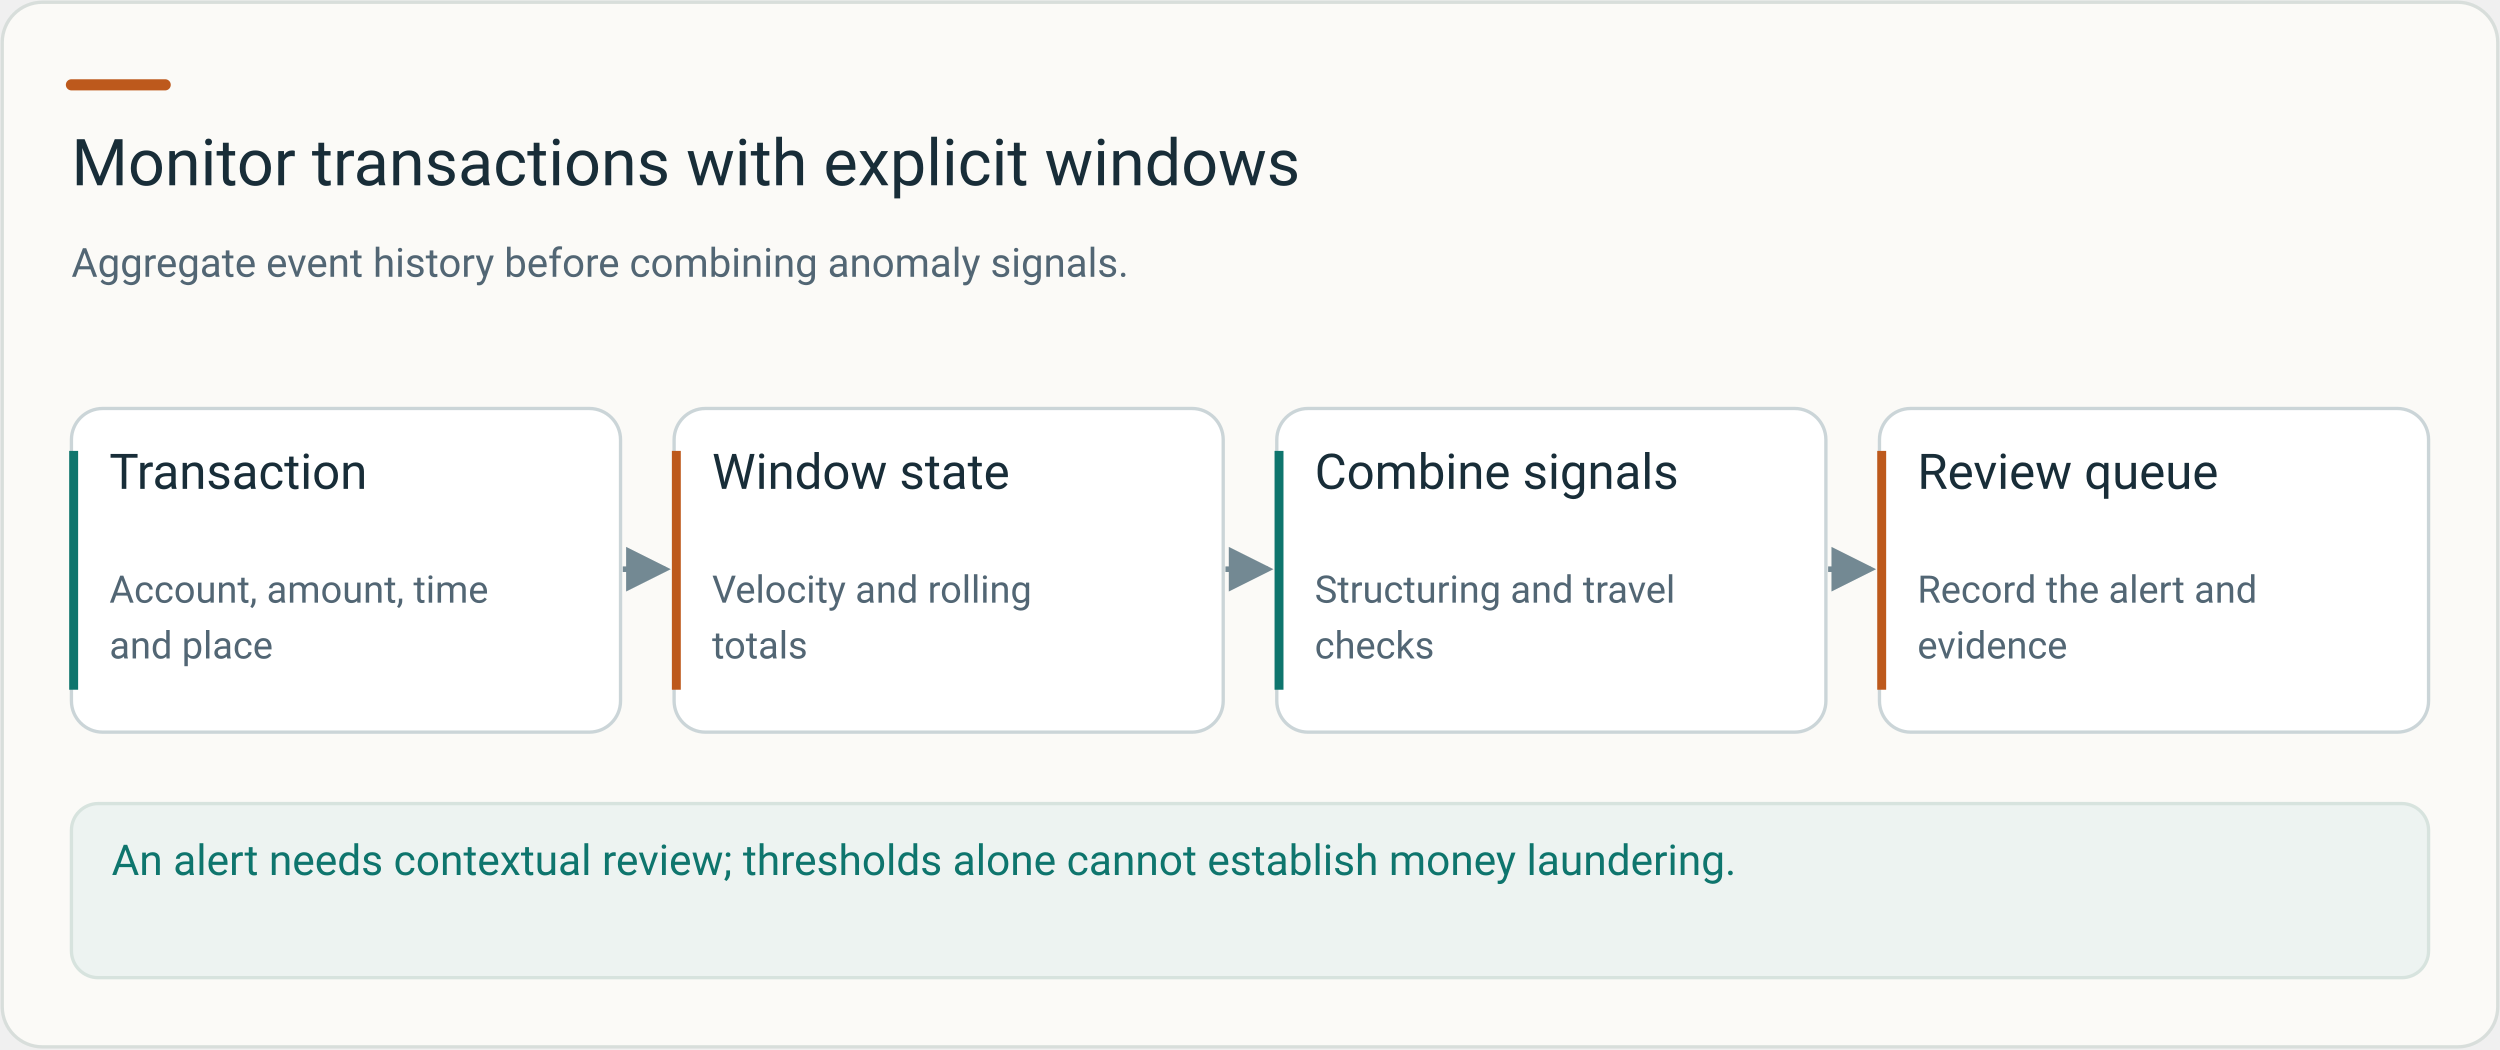
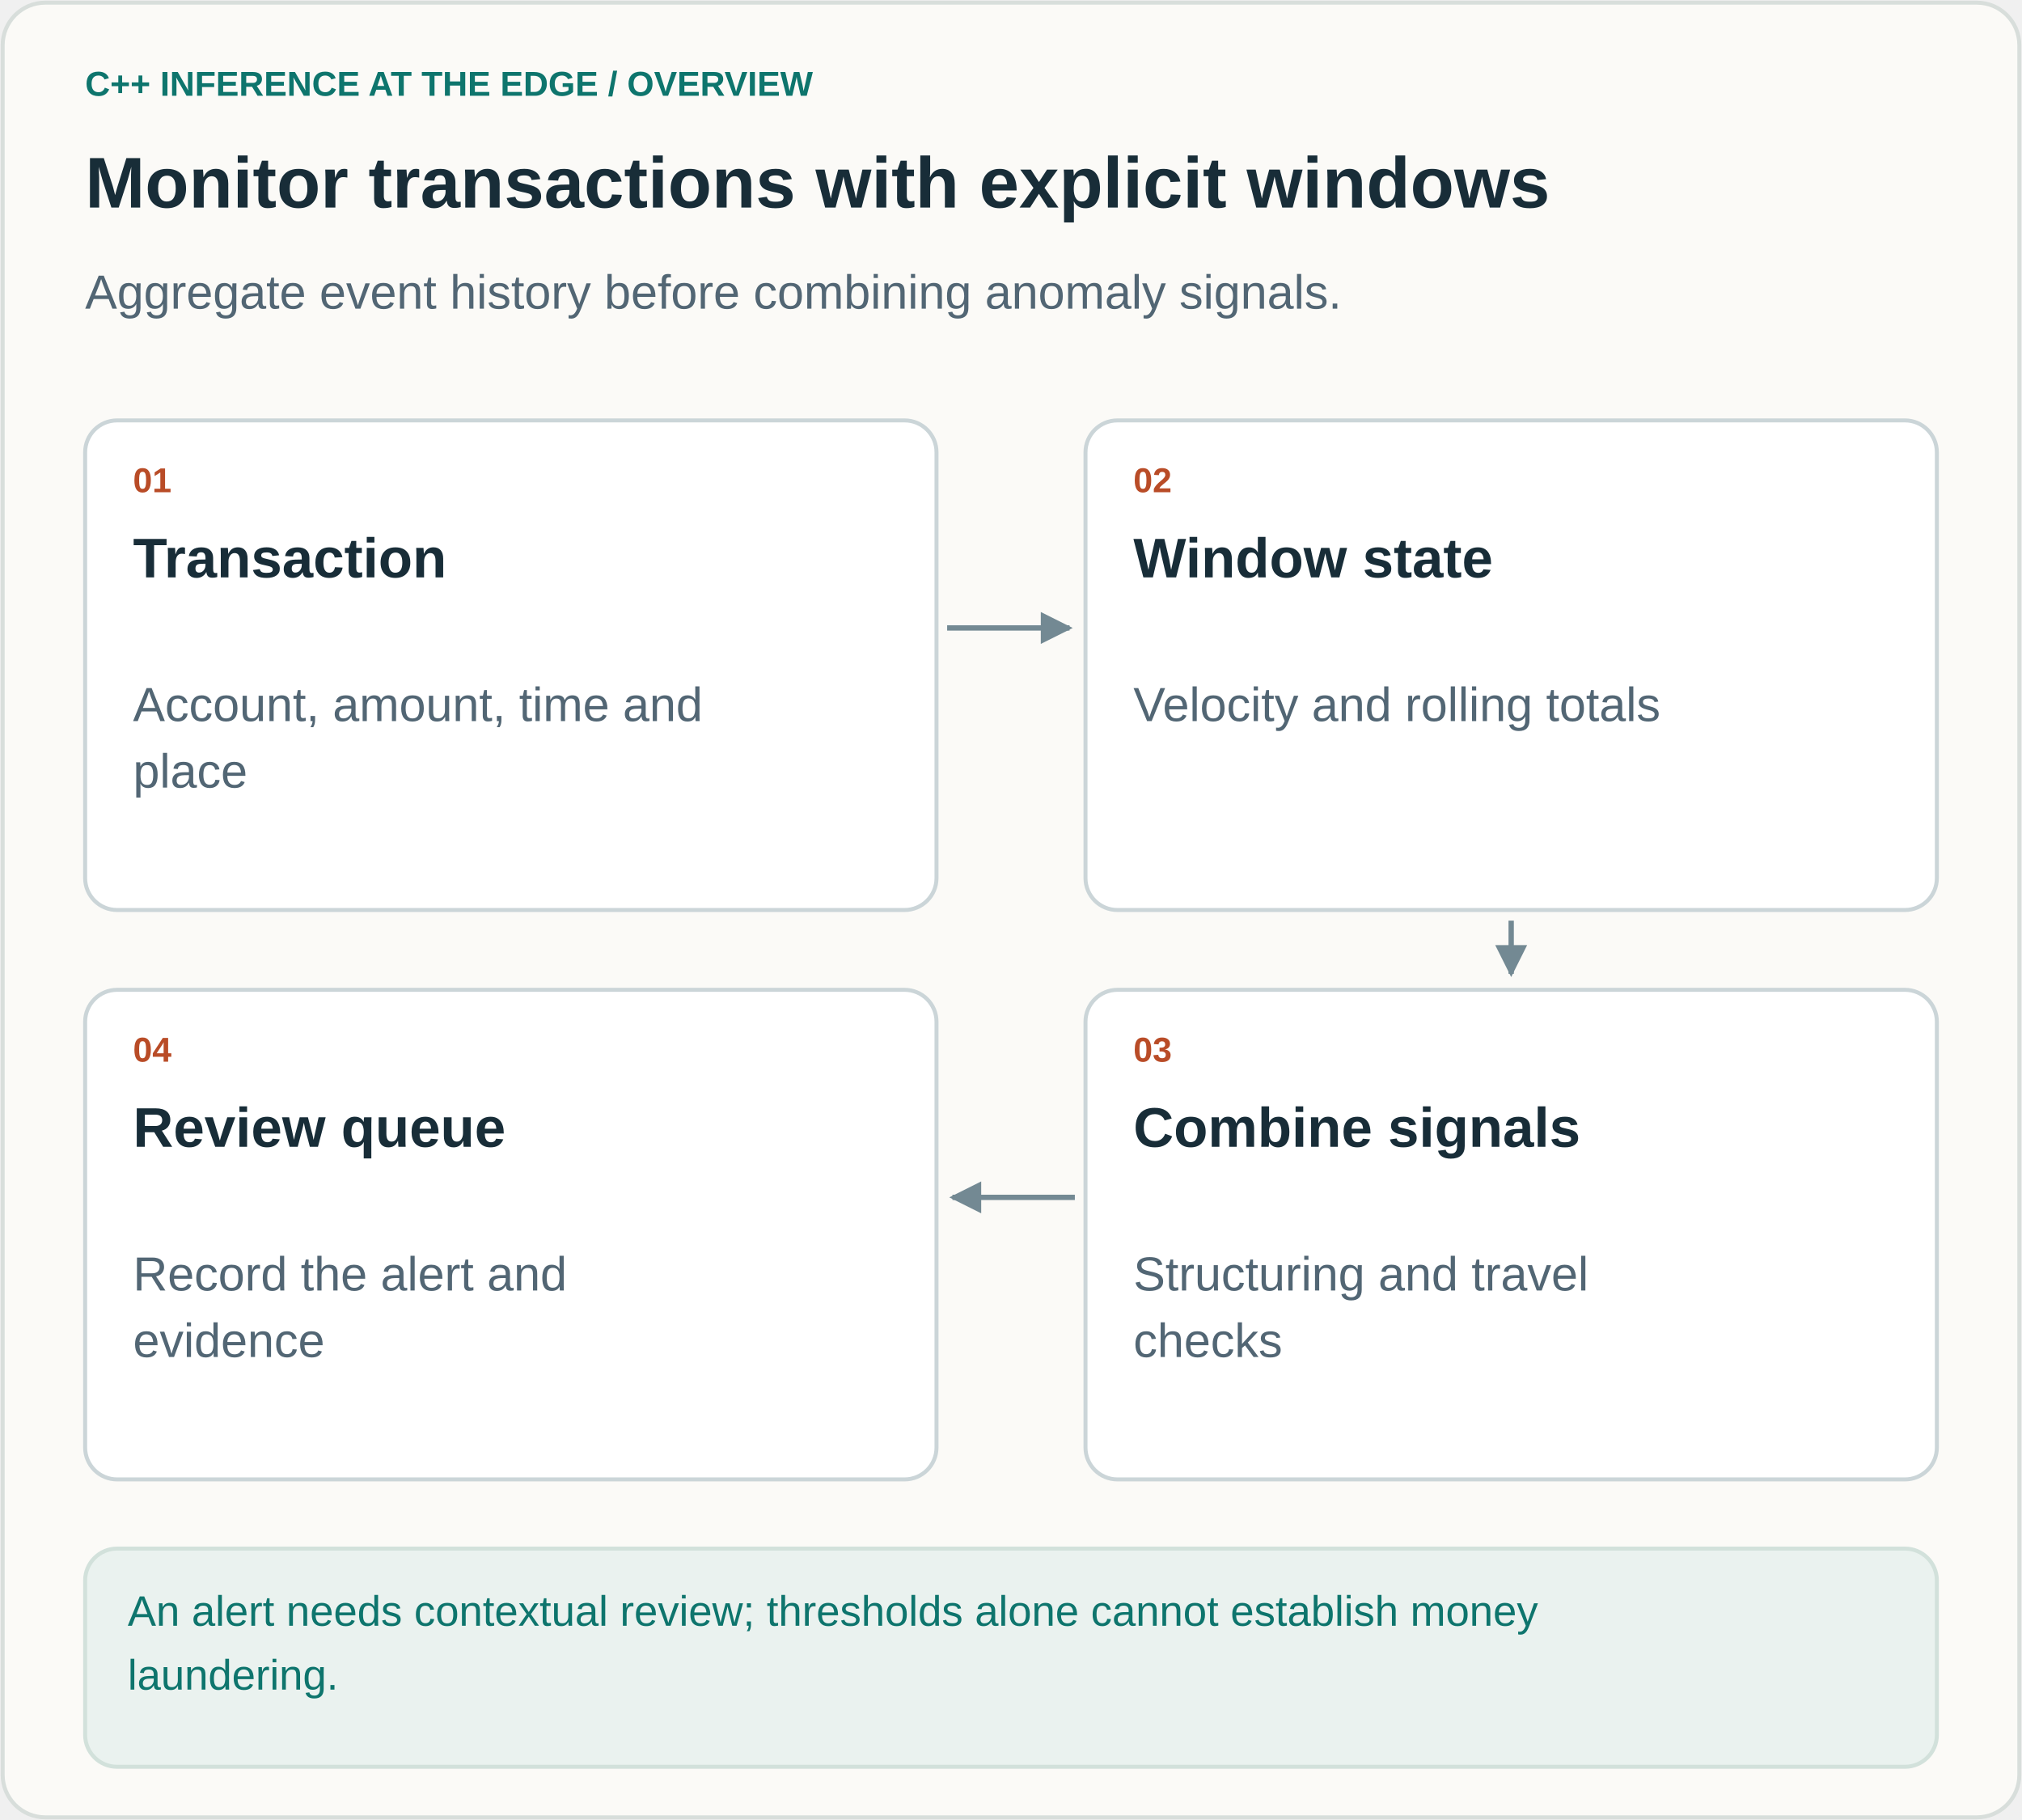
- <svg xmlns="http://www.w3.org/2000/svg" viewBox="0 0 1120 470" role="img" aria-labelledby="title desc">
+ <svg xmlns="http://www.w3.org/2000/svg" width="760" height="684" viewBox="0 0 760 684" role="img" aria-labelledby="title desc">
  <defs>
-     <marker id="arrow" markerWidth="8" markerHeight="8" refX="7" refY="4" orient="auto">
-       <path d="M0 0 L8 4 L0 8 Z" fill="#738993" />
+     <marker id="arrow" viewBox="0 0 10 10" refX="9" refY="5" markerWidth="6" markerHeight="6" orient="auto-start-reverse">
+       <path d="M0 0 L10 5 L0 10 Z" fill="#738993" />
    </marker>
  </defs>
-   <g font-family="Roboto, Arial, sans-serif">
-     <rect x="1" y="1" width="1118" height="468" rx="18" fill="#fbfaf7" stroke="#d8dedb" stroke-width="1.5" />
-     <path d="M32 38 H74" stroke="#bd591c" stroke-width="5" stroke-linecap="round" />
-     <text x="32" y="83" font-size="29" fill="#182d38" font-weight="400">Monitor transactions with explicit windows</text>
-     <text x="32" y="124" font-size="18" fill="#526674" font-weight="400">Aggregate event history before combining anomaly signals.</text>
-     <rect x="32" y="183" width="246" height="145" rx="14" fill="#fff" stroke="#cbd5d8" stroke-width="1.5" />
-     <path d="M33 202 V309" stroke="#0e756d" stroke-width="4" />
-     <text x="49" y="219" font-size="22" fill="#182d38" font-weight="400">Transaction</text>
-     <text x="49" y="270" font-size="17" fill="#526674" font-weight="400">Account, amount, time</text>
-     <text x="49" y="295" font-size="17" fill="#526674" font-weight="400">and place</text>
-     <path d="M279 255 H298" stroke="#738993" stroke-width="2.5" marker-end="url(#arrow)" fill="none" />
-     <rect x="302" y="183" width="246" height="145" rx="14" fill="#fff" stroke="#cbd5d8" stroke-width="1.5" />
-     <path d="M303 202 V309" stroke="#bd591c" stroke-width="4" />
-     <text x="319" y="219" font-size="22" fill="#182d38" font-weight="400">Window state</text>
-     <text x="319" y="270" font-size="17" fill="#526674" font-weight="400">Velocity and rolling</text>
-     <text x="319" y="295" font-size="17" fill="#526674" font-weight="400">totals</text>
-     <path d="M549 255 H568" stroke="#738993" stroke-width="2.5" marker-end="url(#arrow)" fill="none" />
-     <rect x="572" y="183" width="246" height="145" rx="14" fill="#fff" stroke="#cbd5d8" stroke-width="1.5" />
-     <path d="M573 202 V309" stroke="#0e756d" stroke-width="4" />
-     <text x="589" y="219" font-size="22" fill="#182d38" font-weight="400">Combine signals</text>
-     <text x="589" y="270" font-size="17" fill="#526674" font-weight="400">Structuring and travel</text>
-     <text x="589" y="295" font-size="17" fill="#526674" font-weight="400">checks</text>
-     <path d="M819 255 H838" stroke="#738993" stroke-width="2.5" marker-end="url(#arrow)" fill="none" />
-     <rect x="842" y="183" width="246" height="145" rx="14" fill="#fff" stroke="#cbd5d8" stroke-width="1.5" />
-     <path d="M843 202 V309" stroke="#bd591c" stroke-width="4" />
-     <text x="859" y="219" font-size="22" fill="#182d38" font-weight="400">Review queue</text>
-     <text x="859" y="270" font-size="17" fill="#526674" font-weight="400">Record the alert and</text>
-     <text x="859" y="295" font-size="17" fill="#526674" font-weight="400">evidence</text>
-     <rect x="32" y="360" width="1056" height="78" rx="12" fill="#edf3f1" stroke="#d7e3de" stroke-width="1.5" />
-     <text x="50" y="392" font-size="19" fill="#0e756d" font-weight="400">An alert needs contextual review; thresholds alone cannot establish money laundering.</text>
+   <g font-family="Arial, Helvetica, sans-serif">
+     <rect x="1" y="1" width="758" height="682" rx="16" fill="#fbfaf7" stroke="#d8dedb" stroke-width="1.5" />
+     <text x="32" y="36" font-size="13" fill="#0e756d" font-weight="700" text-anchor="start">C++ INFERENCE AT THE EDGE  /  OVERVIEW</text>
+     <text x="32" y="78" font-size="27" fill="#182d38" font-weight="600" text-anchor="start">Monitor transactions with explicit windows</text>
+     <text x="32" y="116" font-size="18" fill="#526674" font-weight="400" text-anchor="start">Aggregate event history before combining anomaly signals.</text>
+     <rect x="32" y="158" width="320" height="184" rx="12" fill="#fff" stroke="#cbd5d8" stroke-width="1.5" />
+     <text x="50" y="185" font-size="13" fill="#b94c27" font-weight="700" text-anchor="start">01</text>
+     <text x="50" y="217" font-size="21" fill="#182d38" font-weight="600" text-anchor="start">Transaction</text>
+     <text x="50" y="271" font-size="18" fill="#526674" font-weight="400" text-anchor="start">Account, amount, time and</text>
+     <text x="50" y="296" font-size="18" fill="#526674" font-weight="400" text-anchor="start">place</text>
+     <rect x="408" y="158" width="320" height="184" rx="12" fill="#fff" stroke="#cbd5d8" stroke-width="1.5" />
+     <text x="426" y="185" font-size="13" fill="#b94c27" font-weight="700" text-anchor="start">02</text>
+     <text x="426" y="217" font-size="21" fill="#182d38" font-weight="600" text-anchor="start">Window state</text>
+     <text x="426" y="271" font-size="18" fill="#526674" font-weight="400" text-anchor="start">Velocity and rolling totals</text>
+     <rect x="408" y="372" width="320" height="184" rx="12" fill="#fff" stroke="#cbd5d8" stroke-width="1.5" />
+     <text x="426" y="399" font-size="13" fill="#b94c27" font-weight="700" text-anchor="start">03</text>
+     <text x="426" y="431" font-size="21" fill="#182d38" font-weight="600" text-anchor="start">Combine signals</text>
+     <text x="426" y="485" font-size="18" fill="#526674" font-weight="400" text-anchor="start">Structuring and travel</text>
+     <text x="426" y="510" font-size="18" fill="#526674" font-weight="400" text-anchor="start">checks</text>
+     <rect x="32" y="372" width="320" height="184" rx="12" fill="#fff" stroke="#cbd5d8" stroke-width="1.5" />
+     <text x="50" y="399" font-size="13" fill="#b94c27" font-weight="700" text-anchor="start">04</text>
+     <text x="50" y="431" font-size="21" fill="#182d38" font-weight="600" text-anchor="start">Review queue</text>
+     <text x="50" y="485" font-size="18" fill="#526674" font-weight="400" text-anchor="start">Record the alert and</text>
+     <text x="50" y="510" font-size="18" fill="#526674" font-weight="400" text-anchor="start">evidence</text>
+     <path d="M356 236 L402 236" fill="none" stroke="#738993" stroke-width="2" marker-end="url(#arrow)" />
+     <path d="M568 346 L568 366" fill="none" stroke="#738993" stroke-width="2" marker-end="url(#arrow)" />
+     <path d="M404 450 L358 450" fill="none" stroke="#738993" stroke-width="2" marker-end="url(#arrow)" />
+     <rect x="32" y="582" width="696" height="82" rx="12" fill="#eaf2ef" stroke="#d2e1db" stroke-width="1.5" />
+     <text x="48" y="611" font-size="16" fill="#0e756d" font-weight="400" text-anchor="start">An alert needs contextual review; thresholds alone cannot establish money</text>
+     <text x="48" y="635" font-size="16" fill="#0e756d" font-weight="400" text-anchor="start">laundering.</text>
  </g>
</svg>
